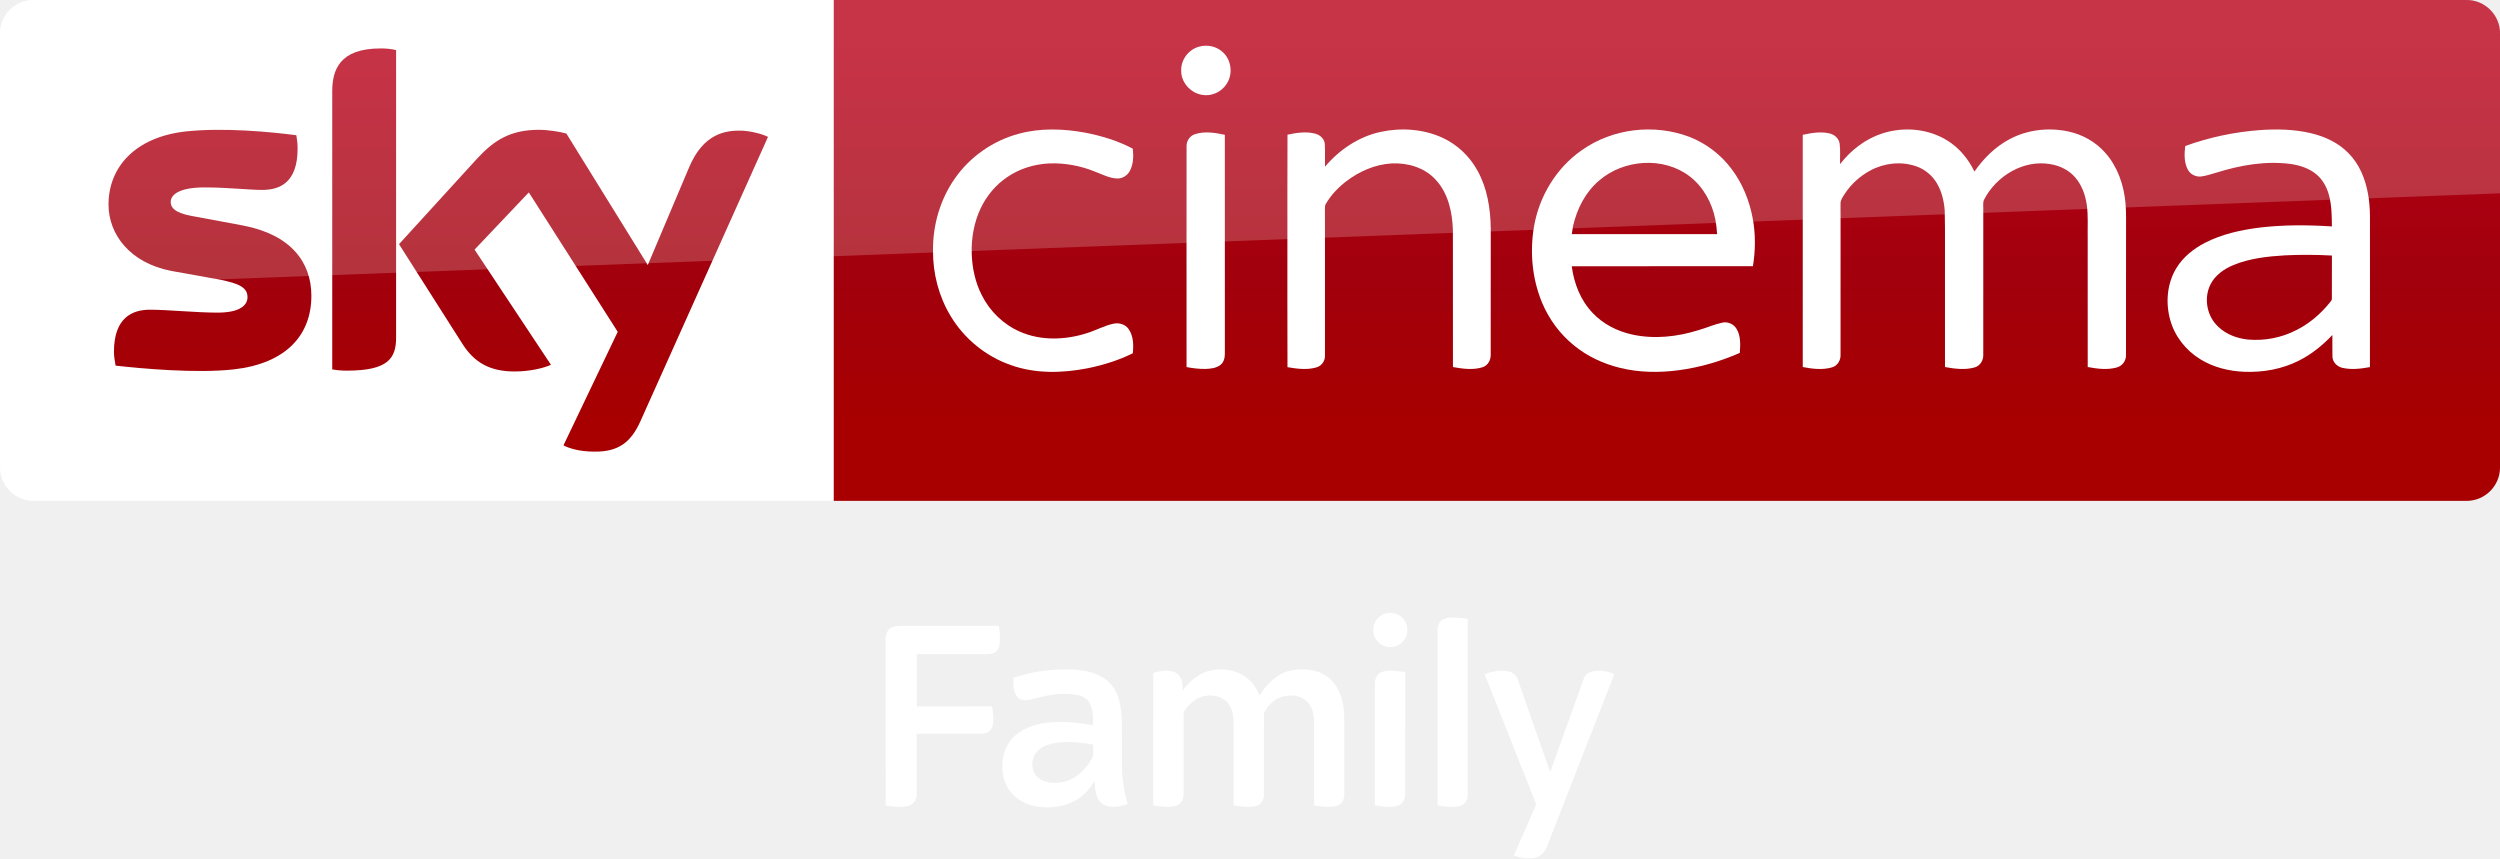
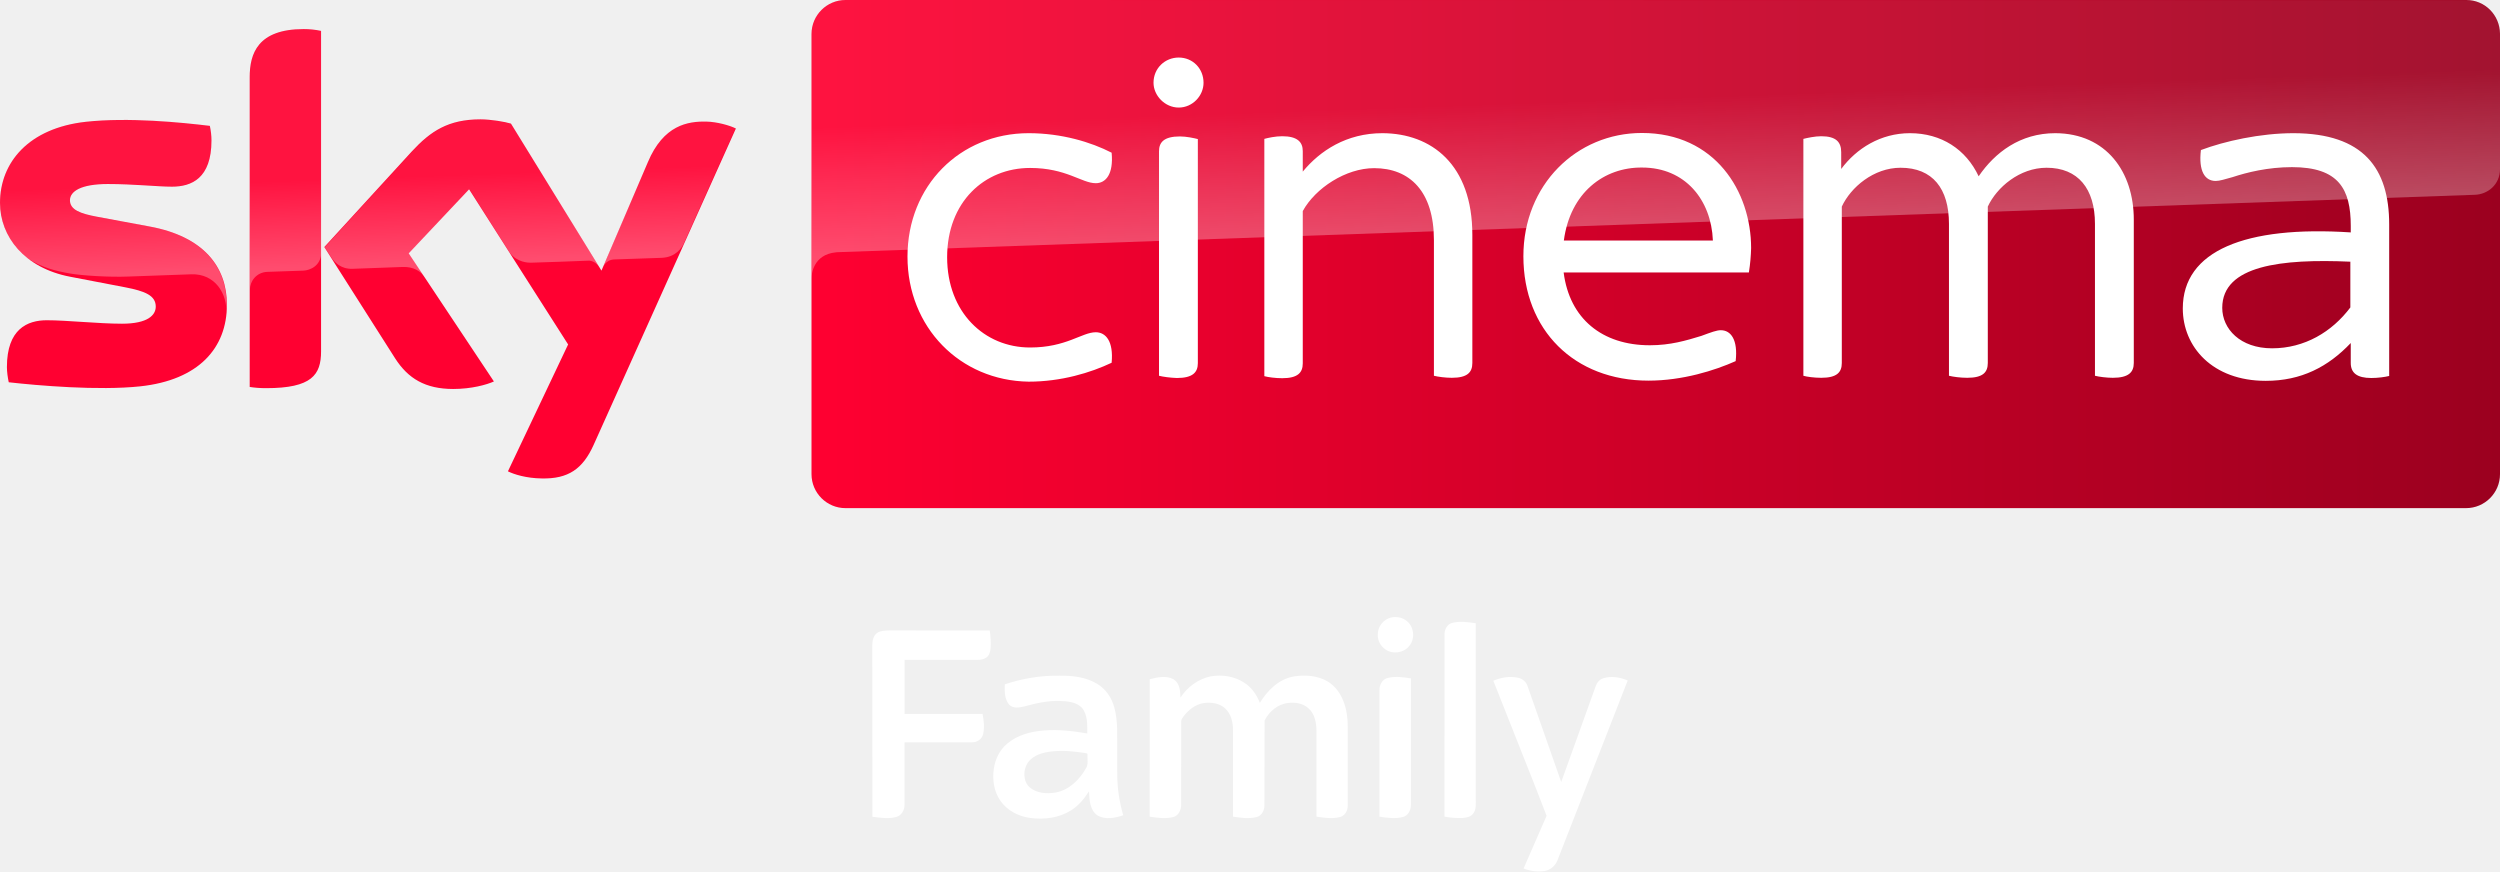
- <svg xmlns="http://www.w3.org/2000/svg" xmlns:xlink="http://www.w3.org/1999/xlink" id="svg68" width="1872.2pt" height="642.75pt" version="1.1" viewBox="0 0 1872.2 642.75">
-   <defs id="defs72">
-     <linearGradient id="linearGradient4591" x1="-8600.5" x2="-8600.5" y1="-4687.6" y2="-4591.4" gradientTransform="matrix(-2.9812 0 0 -2.9812 -24493 -13655)" gradientUnits="userSpaceOnUse" xlink:href="#a-10" />
-     <linearGradient id="a-10" x1="-8600.5" x2="-8600.5" y1="-4687.6" y2="-4591.4" gradientTransform="matrix(-2.9812 0 0 -2.9812 -24493 -13655)" gradientUnits="userSpaceOnUse">
-       <stop id="stop2-9" stop-color="#a80000" offset="0" />
-       <stop id="stop4555" stop-color="#a1000c" offset=".381" />
-       <stop id="stop4-2" stop-color="#b90019" offset="1" />
-     </linearGradient>
-   </defs>
-   <g id="g4530-9">
-     <path id="path7-0" d="m624.21 9e-5h1223c13.753 0 25.006 11.253 25.006 25.006v325.08c0 13.753-11.253 25.006-25.006 25.006h-1223z" fill="url(#linearGradient4591)" stroke-width="2.981" />
-     <path id="path14-6-6" d="m624.21 375.09h-599.2c-13.753 0-25.006-11.253-25.006-25.006v-325.39c0-13.128 10.94-24.693 24.693-24.693h599.52z" fill="#fff" stroke-width="3.126" />
-     <g id="g4693-7" transform="matrix(.75012 0 0 .75012 0 -6e-5)" fill="#fff">
-       <path id="path4-7" d="m1196.8 46.657c8.08-2.39 17.44-0.61 23.7 5.16 8.96 7.84 10.76 22.47 3.9 32.22-5.08 7.92-15.03 12.37-24.3 10.66-11.61-1.81-21.3-12.73-20.86-24.62-0.19-10.58 7.4-20.56 17.56-23.42z" />
-       <path id="path6-7" d="m1017.4 133.46c21.37-5.8 43.96-4.99 65.59-1.1 16.56 3.21 33.02 8.13 47.94 16.07 0.82 7.45 0.64 15.53-3.01 22.28-2.45 4.57-7.4 7.7-12.63 7.47-7.67-0.23-14.56-3.99-21.59-6.62-14.68-6.05-30.63-9.09-46.51-8.39-14.87 0.74-29.66 5.3-41.92 13.84-11.33 7.69-20.34 18.59-26.21 30.93-6.65 14.05-9.41 29.77-8.95 45.25 0.46 14.4 3.53 28.88 10.19 41.73 7.95 15.91 21.5 28.99 37.82 36.15 20.99 9.32 45.36 8.45 66.93 1.55 8.87-2.71 17.08-7.36 26.16-9.37 5.62-1.4 12.21 0.36 15.57 5.29 4.85 6.95 5.01 16.04 4.14 24.15-14.07 7.02-29.27 11.67-44.63 14.88-25.46 5.02-52.52 5.76-77.23-3.13-24.95-8.67-46.58-26.38-60.09-49.06-11.77-19.51-17.68-42.39-17.5-65.12-0.26-25.49 7.13-51.2 21.84-72.12 15.21-21.84 38.36-37.9 64.09-44.68z" />
-       <path id="path8-9" d="m1378.5 131.64c20.37-4.35 42.33-2.9 61.39 5.79 14.88 6.78 27.32 18.57 35.15 32.9 9.75 17.49 12.97 37.77 13.25 57.57 0 42.06 0.05 84.12-0.05 126.18 0.17 5.36-2.82 10.92-8.15 12.55-9.57 3.04-19.87 1.53-29.55-0.18-0.06-45.61 0.03-91.23-0.05-136.84-0.58-17.92-4.72-37.02-17.41-50.43-11.02-11.97-27.92-16.85-43.82-16.02-16.43 0.97-32.11 7.86-45.12 17.73-8.09 6.21-15.3 13.73-20.45 22.57-1.14 1.63-0.91 3.67-0.96 5.55 0.08 8.56 0.01 17.11 0.05 25.67 0.02 40.13 0.01 80.26-0.01 120.39 0.21 5.36-3.46 10.34-8.62 11.75-9.37 2.72-19.36 1.35-28.8-0.26-0.16-43.48-0.07-86.96-0.08-130.44 0.08-33.89-0.12-67.78 0.1-101.66 9.07-1.94 18.68-3.43 27.8-0.98 4.91 1.26 9.25 5.39 9.48 10.67 0.35 7.42-0.01 14.85 0.15 22.28 14.33-17.02 33.79-30.09 55.7-34.79z" />
-       <path id="path10-5" d="m1579.1 150c30.74-21.87 72.51-26.73 107.67-13.3 16.58 6.46 31.22 17.69 41.88 31.93 10.87 14.34 17.8 31.44 21.11 49.08 3.01 15.84 2.86 32.18 0.27 48.06-60.29 0.07-120.59 0-180.88 0.04 2.21 17.04 8.77 33.95 20.77 46.51 10.38 11.11 24.48 18.3 39.23 21.59 22.1 4.92 45.28 2.4 66.72-4.37 7.84-2.21 15.32-5.66 23.31-7.37 5.57-1.42 11.72 1.3 14.58 6.26 4.25 7.17 3.74 15.87 3.17 23.87-19.57 8.63-40.34 14.62-61.56 17.38-19.3 2.53-39.12 2.24-58.08-2.43-16.65-4.06-32.58-11.5-45.88-22.37-14.06-11.32-25.03-26.31-31.98-42.94-9.86-23.76-12.22-50.39-7.98-75.68 5.19-30.3 22.29-58.65 47.65-76.26m17.36 30.27c-13.64 11.51-22.05 28.12-25.99 45.33-0.44 2.72-0.87 5.44-1.29 8.17 48.37 0 96.74-0.01 145.11 0-0.3-4.91-0.85-9.79-1.77-14.63-3.32-16.57-11.88-32.49-25.42-42.9-26.12-20.22-66.03-17.3-90.64 4.03z" />
-       <path id="path12-8" d="m1879.3 133.17c21.25-6.87 45.68-4.8 64.78 7.1 11.91 7.31 21.04 18.49 27.09 31 9.14-13.12 20.8-24.75 35.02-32.29 17.83-9.56 39.11-11.94 58.81-7.71 14.06 3.02 27.23 10.4 36.75 21.24 12.31 13.79 18.58 32.08 20.24 50.29 0.97 10.37 0.4 20.8 0.55 31.21-0.04 40.16 0.05 80.34-0.06 120.5 0.17 5.76-3.84 11.05-9.43 12.42-9.4 2.54-19.36 1.27-28.79-0.52 0.01-42.8-0.01-85.61-0.02-128.42-0.23-11.22 0.66-22.52-0.93-33.67-1.46-9.94-5.03-19.84-11.76-27.44-6.16-7.04-14.97-11.41-24.12-12.93-27.02-5.03-54.58 11.73-66.73 35.54-1.21 2.79-0.57 5.94-0.69 8.89 0.02 48.58 0.05 97.16-0.02 145.74 0.28 5.65-3.22 11.29-8.82 12.76-9.59 2.65-19.77 1.3-29.4-0.44-0.01-29.46-0.01-58.92-0.01-88.38-0.17-22.64 0.32-45.29-0.26-67.92-0.73-9.29-2.85-18.66-7.59-26.77-4.58-7.96-12.01-14.27-20.7-17.29-14.94-5.25-31.92-3.43-45.78 4.04-10.33 5.46-19.26 13.56-25.69 23.31-1.78 2.98-4.3 5.92-4.24 9.58-0.1 3.75 0.03 7.5 0.02 11.25 0.04 46.59 0.01 93.19-0.01 139.78 0.3 5.58-3.05 11.21-8.58 12.75-9.48 2.73-19.63 1.5-29.16-0.36 0-50.27-0.03-100.54 0-150.8 0.02-27.01-0.01-54.02 0.01-81.03 8.65-1.91 17.74-3.44 26.53-1.45 5.05 1.07 9.59 5.03 10.31 10.32 0.86 6.75 0.19 13.59 0.4 20.37 10.8-13.94 25.39-25.23 42.28-30.67z" />
-       <path id="path14-2" d="m2255.9 129.89c17.19-1.23 34.69-0.86 51.52 3.17 13.74 3.27 27.14 9.51 37.07 19.76 10.85 10.79 16.89 25.54 19.55 40.42 2.85 14.42 1.83 29.17 2.01 43.77-0.02 43.16 0.03 86.32-0.03 129.48-8.95 1.65-18.28 2.8-27.26 0.8-5.34-1.09-10.03-5.64-10.18-11.26-0.16-7.2 0.01-14.4-0.05-21.59-9.66 10.19-20.7 19.21-33.29 25.52-16.85 8.58-36.04 12-54.84 11.19-15.27-0.63-30.64-4.41-43.72-12.49-14.38-8.77-25.53-22.9-30.05-39.19-4.79-17.16-3.22-36.51 6.17-51.87 6.78-11.09 17.31-19.42 28.76-25.31 16.65-8.48 35.14-12.62 53.58-14.98 24.17-2.98 48.62-2.81 72.9-1.26-0.09-10.48-0.18-21.12-2.94-31.31-2.15-7.96-6.31-15.56-12.73-20.85-7.15-5.88-16.23-8.83-25.27-10.16-25.14-3.34-50.68 1.14-74.67 8.72-5.04 1.38-10 3.18-15.2 3.77-5.25 0.51-10.64-2.24-13.06-6.95-3.77-7.19-3.52-15.68-2.55-23.51 23.88-8.65 48.96-13.95 74.28-15.87m25.3 125.03c-17.4 1.05-35.09 2.99-51.35 9.62-9.34 3.91-18.36 10.1-23 19.37-7.01 13.91-3.62 32.09 7.98 42.52 7.95 7.51 18.67 11.45 29.43 12.56 16.59 1.49 33.6-1.83 48.41-9.5 13.04-6.54 24.33-16.26 33.43-27.61 0.8-1.14 2.07-2.21 1.91-3.77 0.07-14.33-0.06-28.67 0.05-42.99-15.61-0.88-31.25-0.94-46.86-0.2z" />
-       <path id="path16-2" d="m1193.1 133.91c9.65-3.09 20.03-1.43 29.72 0.69 0 34.69-0.02 69.38 0 104.07 0.04 38.13-0.02 76.25 0.01 114.38 0.03 4.08-0.97 8.55-4.34 11.2-4.23 3.37-9.94 3.91-15.15 4.07-6.31 0.12-12.58-0.67-18.75-1.87-0.05-42.1-0.02-84.19-0.02-126.29 0.03-31.39-0.05-62.78 0.03-94.17-0.12-5.36 3.32-10.5 8.5-12.08z" />
+ <svg xmlns="http://www.w3.org/2000/svg" width="801.081" height="279.235">
+   <g transform="translate(26.208 .743)">
+     <g transform="matrix(.65155 0 0 .65155 -36.04599 -108.1837)">
+       <path d="M126.7 314.7c0 21.5-14 37.1-42.6 40.2-20.6 2.2-50.5-.4-64.7-2-.5-2.3-.9-5.2-.9-7.5 0-18.7 10.1-23 19.6-23 9.9 0 25.5 1.7 37 1.7 12.8 0 16.6-4.3 16.6-8.4 0-5.4-5.1-7.6-15-9.5L49.6 301c-22.5-4.3-34.5-19.8-34.5-36.3 0-20 14.2-36.8 42.2-39.9 21.1-2.3 46.9.3 61 2 .5 2.4.8 4.7.8 7.2 0 18.7-9.9 22.7-19.4 22.7-7.3 0-18.6-1.3-31.6-1.3-13.2 0-18.6 3.6-18.6 8 0 4.7 5.2 6.6 13.4 8.1l25.8 4.8c26.6 4.9 38 19.9 38 38.4m46.3 23c0 11.5-4.5 18.1-27 18.1-3 0-5.6-.2-8.1-.6V202.9c0-11.6 3.9-23.7 26.6-23.7 2.9 0 5.8.3 8.5.9zm91.9 59c3 1.5 9 3.4 16.6 3.5 13.1.3 20.2-4.7 25.5-16.4l70-155.7c-2.9-1.5-9.3-3.3-14.5-3.4-9-.2-21.1 1.6-28.8 20L310.9 298l-44.5-72.3c-2.9-.9-9.9-2.1-15-2.1-15.8 0-24.5 5.8-33.6 15.6l-43.2 47.2 34.8 54.7c6.4 10 14.9 15.1 28.6 15.1 9 0 16.5-2.1 20-3.7l-41.9-63 29.7-31.5 48.7 76.3z" fill="#ff0031" />
+       <linearGradient id="A" x1="414.37" x2="1244.631" y1="289.839" y2="289.839" gradientUnits="userSpaceOnUse">
+         <stop stop-color="#ff0031" offset="0" />
+         <stop stop-color="#9b001f" offset="1" />
+       </linearGradient>
+       <path d="M1228 164.9H430.9c-9.2 0-16.7 7.5-16.7 16.7v216.5c0 9.2 7.5 16.7 16.7 16.7h797c9.2 0 16.7-7.5 16.7-16.7V181.5c-.1-9.2-7.4-16.6-16.6-16.6" fill="url(#A)" />
+       <linearGradient id="B" x1="197.483" x2="194.588" y1="295.135" y2="212.243" gradientUnits="userSpaceOnUse">
+         <stop stop-color="#fff" offset="0" />
+         <stop stop-color="#fff" stop-opacity=".25" offset=".515" />
+       </linearGradient>
+       <path d="M138 202.9v104.5c0-4.2 3.2-8.6 8.6-8.8l17.6-.6c3.5-.1 8.8-2.5 8.9-8.9v-109c-2.7-.6-5.6-.9-8.5-.9-22.7.1-26.6 12.1-26.6 23.7m80 36.4l-43.2 47.2 3.5 5.4c1.5 2 4.4 5.4 10.2 5.2l24.6-.9c5.4-.2 8.8 2.1 10.9 4.9l-7.7-11.6L246 258l19.9 31.3c3.6 4.7 9 4.8 10.2 4.8 1 0 27.2-.9 28.3-1 1.8-.1 3.9.9 5.5 3.2l-43.3-70.4c-2.9-.9-9.9-2.1-15-2.1-15.8-.1-24.5 5.6-33.6 15.5M57.3 224.8c-28 3.1-42.2 19.8-42.2 39.9 0 10.3 4.7 20.2 13.7 27.3 6.8 4.5 13.8 6.2 20.7 7.4 5.7 1 19 1.9 28.9 1.5l30.8-1.1c11.6-.4 17.8 9.5 17.2 19.4v-.5c.1-1.3.2-2.6.2-3.9 0-18.5-11.4-33.6-37.9-38.5l-25.8-4.8c-8.3-1.4-13.4-3.4-13.4-8.1 0-4.4 5.5-8.1 18.6-8.1 13 0 24.3 1.3 31.6 1.3 9.5 0 19.4-4 19.4-22.7 0-2.5-.3-4.8-.8-7.2-10.1-1.2-26.3-2.9-42.4-2.9-6.3.1-12.6.4-18.6 1m276.2 19.9l-22.1 52.1c0-.1 1.4-4.1 5.7-4.3l23.4-.8c7.1-.3 9.9-5.1 10.7-6.7l25.6-57.1c-2.9-1.5-9.3-3.3-14.5-3.4h-1.1c-8.9.1-20.3 2.5-27.7 20.2" fill="url(#B)" opacity=".3" enable-background="new" />
+       <linearGradient id="C" x1="830.555" x2="826.25" y1="276.73" y2="153.473" gradientUnits="userSpaceOnUse">
+         <stop stop-color="#fff" offset="0" />
+         <stop stop-color="#fff" stop-opacity=".25" offset=".515" />
+       </linearGradient>
+       <path d="M430.9 164.9c-9.2 0-16.7 7.5-16.7 16.7v120.2c0-1.8.7-11.7 12-12.8 0 0 .6-.1 1.6-.1l804.4-28.2c6.3-.2 12.4-4.9 12.4-12.7v-66.3c0-9.2-7.5-16.7-16.7-16.7z" fill="url(#C)" opacity=".3" enable-background="new" />
+       <g fill="#fff">
+         <path d="M1190.1 275.3v74.5c-2 .5-5.4 1-8.8 1-7 0-10.1-2.5-10.1-7.4v-9.8c-11.1 11.7-24.3 18.6-41.8 18.6-26.3 0-40.8-16.8-40.8-35.6 0-28.4 30.7-40.8 82.6-37.4V276c0-18.1-5.9-28.9-28.9-28.9-11.9 0-22.2 2.6-29.2 4.9-3.6 1-6.4 1.9-8.3 1.9-5.4 0-8.5-4.9-7.3-15.2 11.7-4.4 29.2-8.3 45.6-8.3 34.3.1 47 17.2 47 44.9m-19.1 40.8v-22.5c-33.8-1.5-63 1.8-63 22.7 0 10.3 8.8 19.9 24.5 19.9 16 0 29.5-8.1 38.5-20.1m-709.6-25c0-34.8 25.8-60.7 59.6-60.7 16.2 0 30.7 4.4 40.8 9.6 1 10.6-2.9 15-7.8 15-6.9 0-14.5-7.5-32.3-7.5-22.5 0-40.8 16.8-40.8 43.9s18.3 44.4 40.8 44.4c17.8 0 25.5-7.5 32.3-7.5 4.9 0 8.8 4.4 7.8 15-10.3 4.9-24.8 9.3-40.8 9.3-33.8-.5-59.6-26.7-59.6-61.5m413.8 7.8h-91.1c2.9 22.7 18.9 35.8 42.4 35.8 10.1 0 17.8-2.3 25.3-4.6 4.9-1.8 7.5-2.8 9.6-2.8 4.9 0 8.5 4.6 7.3 15.2-10.3 4.6-26.1 9.6-42.9 9.6-36.4 0-61.5-24.8-61.5-61.2 0-35.1 26.1-60.6 58.3-60.6 35.9 0 53.7 28.7 53.7 56.6-.1 3.7-.4 7.6-1.1 12m-91-15.7h73.3c-.8-20.1-13.7-35.9-34.8-35.9-18.8-.2-35.4 12.4-38.5 35.9m-201.8-77.6c0-7.2 5.7-12.4 12.4-12.4 6.9 0 12.2 5.4 12.2 12.4 0 6.4-5.4 12.2-12.2 12.2s-12.4-5.9-12.4-12.2m2.7 144.1V239.3c0-4.4 2.4-7.3 10.3-7.3 3.1 0 6.9.8 8.8 1.3v110.2c0 4.6-2.6 7.3-10.3 7.3-3.2-.1-6.9-.6-8.8-1.1" />
+         <path d="M1064.5 272.9v70.5c0 4.6-2.6 7.3-10.3 7.3-3.1 0-6.9-.5-8.8-1V275c0-17.3-8.3-27.6-23.8-27.6-13.2 0-24.5 9.6-28.9 19.1v76.9c0 4.6-2.4 7.3-10.1 7.3-3.4 0-7-.5-9-1V275c0-17.3-8-27.6-23.8-27.6-13.2 0-24.5 9.6-28.9 19.1v76.9c0 4.6-2.4 7.3-10.1 7.3-3.4 0-7.2-.5-8.8-1V233.2c2-.5 5.7-1.3 8.8-1.3 7.3 0 9.8 2.9 9.8 7.8v8.3c7.5-10.1 19.4-17.6 33.8-17.6 15.5 0 27.6 8 33.8 21.2 8-11.7 20.4-21.2 37.7-21.2 25.2.1 38.6 19.2 38.6 42.5m-325.3 7.5v63c0 4.6-2.4 7.3-10.1 7.3-3.1 0-6.9-.5-8.8-1V283c0-24-11.9-35.4-29.4-35.4-13.9 0-28.9 9.8-35.1 21.1v74.9c0 4.6-2.5 7.3-10.1 7.3-3.4 0-7-.5-8.8-1V233.2c1.8-.5 5.4-1.3 8.8-1.3 7.5 0 10.1 2.9 10.1 7.3v10.1c8.5-10.3 21.5-18.9 39.2-18.9 24.1.1 44.2 15.4 44.2 50" />
+       </g>
    </g>
-     <path id="path18-0-3" d="m421.97 333.52c4.064 2.188 12.19 4.689 22.818 4.689 17.817 0.313 27.507-6.564 34.696-22.505l95.648-213.18c-4.064-2.188-12.816-4.376-19.692-4.689-12.19-0.313-28.757 2.188-39.384 27.507l-30.945 73.142-60.952-98.461c-4.064-1.25-13.441-2.813-20.63-2.813-21.255 0-33.445 7.814-45.948 21.255l-58.764 64.39 47.511 74.705c8.752 13.753 20.317 20.63 39.072 20.63 12.19 0 22.505-2.813 27.194-5.001l-57.201-86.27 40.635-42.823 66.578 104.4zm-125.34-80.644c0 15.629-6.252 24.693-36.884 24.693-4.064 0-7.502-0.313-10.94-0.938v-208.17c0-15.941 5.314-32.195 36.258-32.195 3.751 0 7.814 0.313 11.565 1.25zm-63.452-31.257c0 29.382-19.067 50.637-58.139 55.013-28.132 3.126-69.079-0.625-88.458-2.813-0.625-3.126-1.25-7.189-1.25-10.315 0-25.631 13.753-31.57 26.881-31.57 13.441 0 34.696 2.188 50.637 2.188 17.504 0 22.505-5.939 22.505-11.565 0-7.502-6.877-10.315-20.63-13.128l-36.571-6.564c-30.632-5.939-46.886-27.194-46.886-49.699 0-27.506 19.38-50.324 57.513-54.7 28.757-3.126 64.078 0.313 83.145 2.813 0.625 3.438 0.938 6.564 0.938 10.002 0 25.631-13.441 30.945-26.569 30.945-10.002 0-25.318-1.875-43.135-1.875-18.129 0-25.318 5.001-25.318 10.94 0 6.252 7.189 9.065 18.442 10.94l35.321 6.564c36.259 6.877 51.575 27.507 51.575 52.825" fill="url(#linearGradient4591)" stroke-width="2.981" />
-     <path id="path4541-4" d="m25.006 0c-13.753 0-25.006 11.253-25.006 25.006v226.3c0-20.005 16.003-36.509 36.008-37.259l1836.2-69.266v-119.78c0-13.753-11.253-25.006-25.006-25.006z" fill="#fff" opacity=".2" />
-   </g>
-   <g id="#000000ff-7" transform="matrix(.75192 0 0 .75192 635.42 445.71)" fill="#fff">
-     <path id="path2" d="m535.24 18.13c5.26-1.13 11.15-0.23 15.3 3.39 7.12 5.63 8.12 17.24 2.19 24.08-5.27 6.55-15.66 8.08-22.57 3.28-4.82-3.22-7.96-8.95-7.49-14.81-0.08-7.35 5.51-14.16 12.57-15.94z" />
-     <path id="path4-5" d="m594.08 23.3c7.4-2 15.18-0.72 22.63 0.29 0.09 56.14 0.02 112.27 0.04 168.41-0.1 4.82 0.81 10.25-2.39 14.34-2.3 3.34-6.62 4.06-10.37 4.36-5.78 0.22-11.59-0.23-17.27-1.29 0.07-58.47 0-116.94 0.03-175.41 0.01-4.55 2.65-9.53 7.33-10.7z" />
-     <path id="path6-0" d="m41.85 32.75c3.33-2.02 7.41-2.1 11.19-2.25 32.26 0.03 64.52-0.05 96.78 0.04 0.88 5.89 1.24 11.88 0.76 17.83-0.4 3.25-1.52 6.97-4.65 8.58-3.58 2.2-7.89 1.84-11.9 1.81-22.01-0.01-44.01-0.01-66.02 0-0.01 17.33-0.02 34.66 0 52 24.98-0.03 49.95 0.01 74.93-0.02 1.2 6.28 2 12.85 0.59 19.17-0.96 4.78-5.72 8.22-10.52 8.08-21.67 0.02-43.34 0-65.01 0.01-0.02 20.03 0.04 40.06-0.03 60.08 0.03 5.04-2.94 10.38-8.06 11.67-7.45 2.04-15.28 0.66-22.8-0.21-0.26-54.85-0.02-109.72-0.12-164.58 0.06-4.39 0.91-9.59 4.86-12.21z" />
-     <path id="path8-5" d="m164.3 82.3c16.9-5.66 34.8-8.64 52.65-8.3 12.39-0.2 25.4 1.29 36.17 7.87 8.19 4.95 13.94 13.35 16.35 22.55 1.86 6.7 2.54 13.67 2.76 20.6 0.1 14.97-0.09 29.94 0.09 44.91 0.18 12.88 2.08 25.74 5.75 38.1-7.68 2.73-16.99 4.52-24.48 0.37-7.68-4.93-7.98-15.11-8.43-23.27-4.51 6.96-9.84 13.66-16.98 18.08-11.55 7.44-25.91 9.21-39.33 7.49-11.25-1.51-22.38-7.08-28.85-16.66-6.13-8.79-7.8-20.04-6.26-30.49 1.26-9.2 5.56-18.11 12.72-24.15 9.78-8.37 22.79-11.83 35.39-12.78 13.93-1.15 27.92 0.53 41.65 2.87 0.02-8.39 0.56-17.95-5.21-24.78-5.47-5.58-13.86-6.15-21.22-6.46-11.62-0.32-23.04 2.23-34.16 5.34-4.75 1.12-10.89 2.14-14.56-1.91-4.38-5.42-4.32-12.78-4.05-19.38m45.23 64.46c-8.5 0.91-17.84 3.38-23.07 10.71-4.8 7.1-4.83 18.15 1.98 24.01 6.88 5.67 16.53 6.21 24.97 4.7 12.68-2.39 22.62-12.18 28.78-23.08 2.64-3.85 1.27-8.72 1.55-13.07 0.39-1.68-1.66-1.5-2.67-1.77-10.41-1.57-21.02-2.71-31.54-1.5z" />
-     <path id="path10-0" d="m333.04 95.04c6.63-10.13 17.18-17.98 29.13-20.43 10.95-1.84 22.76-0.09 32.13 6.09 7.1 4.5 12.08 11.66 15.04 19.43 7.22-11.96 18.24-22.85 32.48-25.39 10.98-1.75 22.94-0.96 32.7 4.8 14.54 8.93 19.41 27.33 19.25 43.42-0.03 25.36-0.02 50.72-0.01 76.08 0.08 4.73-2.9 9.78-7.74 10.82-7.31 1.8-14.97 0.68-22.29-0.46 0.03-27.48 0.02-54.95 0.01-82.42-0.1-7.79-1.62-16.51-7.88-21.81-5.1-4.59-12.31-5.82-18.93-5.03-10.02 0.94-18.69 8.11-23.04 16.94-0.34 27.28 0 54.6-0.16 81.89-0.04 4.7-2.83 9.78-7.68 10.89-7.39 1.79-15.12 0.67-22.53-0.45-0.03-27.8-0.04-55.61 0-83.42 0.03-7.49-1.98-15.59-7.73-20.77-5.53-4.91-13.45-5.94-20.53-4.91-7.85 1.28-14.46 6.51-19.18 12.68-0.98 1.51-2.35 3.04-2.32 4.94-0.04 26.66 0.04 53.33-0.03 79.99 0.08 5.03-2.53 10.74-7.85 11.95-7.34 1.78-15.02 0.66-22.39-0.44 0.06-44.02-0.09-88.04 0.07-132.06 7.4-1.89 15.87-3.8 22.94 0.11 5.87 3.69 6.44 11.3 6.54 17.56z" />
-     <path id="path12-9" d="m532.12 76.17c7.33-1.84 15.03-0.72 22.39 0.41-0.04 40.44 0.04 80.89-0.04 121.34 0.09 4.92-2.47 10.49-7.6 11.8-7.38 2.02-15.18 0.79-22.62-0.27-0.01-40.5 0-81.01 0-121.51-0.12-5 2.67-10.58 7.87-11.77z" />
-     <path id="path14-1" d="m633.63 78.83c7.39-3.11 15.71-4.6 23.64-2.89 4.25 0.89 8.05 3.93 9.3 8.18 10.73 30.69 21.6 61.33 32.29 92.03 11.09-30.72 22.11-61.48 33.18-92.21 1.17-3.42 3.77-6.46 7.33-7.49 7.68-2.43 16.1-0.94 23.38 2.12-22.54 57.56-44.95 115.17-67.47 172.74-2.06 5.3-6.85 9.5-12.53 10.37-6.74 0.92-13.74 0.11-20.04-2.49 7.38-16.86 14.89-33.67 22.1-50.59-3.03-9.11-7.02-17.93-10.43-26.92-13.57-34.29-27.16-68.57-40.75-102.85z" />
+     <path d="M419.483 197.138c1.754-.377 3.719-.077 5.103 1.131 2.375 1.878 2.708 5.75.73 8.031-1.758 2.185-5.223 2.695-7.528 1.094-1.608-1.074-2.655-2.985-2.498-4.94-.027-2.451 1.838-4.723 4.192-5.316zm19.625 1.725c2.468-.667 5.063-.24 7.548.097l.013 56.17c-.033 1.608.27 3.419-.797 4.783-.767 1.114-2.208 1.354-3.459 1.454a26.05 26.05 0 0 1-5.76-.43l.01-58.504c.003-1.518.884-3.179 2.445-3.569zm-184.185 3.152c1.111-.674 2.471-.7 3.732-.75l32.279.013c.294 1.964.414 3.962.253 5.947-.133 1.084-.507 2.325-1.551 2.862-1.194.734-2.632.614-3.969.604-7.341-.003-14.679-.003-22.02 0v17.344l24.991-.007c.4 2.095.667 4.286.197 6.394-.32 1.594-1.908 2.742-3.509 2.695l-21.683.003-.01 20.038c.01 1.681-.981 3.462-2.688 3.892-2.485.68-5.096.22-7.604-.07l-.04-54.892c.02-1.464.304-3.199 1.621-4.072zm40.841 16.526c5.637-1.888 11.607-2.882 17.56-2.768 4.132-.067 8.472.43 12.064 2.625 2.732 1.651 4.649 4.453 5.453 7.521.62 2.235.847 4.559.921 6.871l.03 14.979a47 47 0 0 0 1.918 12.707c-2.562.911-5.667 1.508-8.165.123-2.562-1.644-2.662-5.04-2.812-7.761-1.504 2.321-3.282 4.556-5.663 6.03-3.852 2.481-8.642 3.072-13.118 2.498-3.752-.504-7.464-2.361-9.622-5.557-2.045-2.932-2.602-6.684-2.088-10.169.42-3.068 1.854-6.04 4.242-8.055 3.262-2.792 7.601-3.946 11.804-4.263 4.646-.384 9.312.177 13.891.957.007-2.798.187-5.987-1.738-8.265-1.824-1.861-4.623-2.051-7.077-2.155-3.876-.107-7.685.744-11.393 1.781-1.584.374-3.632.714-4.856-.637-1.461-1.808-1.441-4.263-1.351-6.464m15.086 21.499c-2.835.304-5.95 1.127-7.695 3.572-1.601 2.368-1.611 6.054.66 8.008 2.295 1.891 5.513 2.071 8.328 1.568 4.229-.797 7.544-4.062 9.599-7.698.881-1.284.424-2.908.517-4.359.13-.56-.554-.5-.891-.59-3.472-.524-7.011-.904-10.52-.5zm41.193-17.248c2.211-3.379 5.73-5.997 9.716-6.814 3.652-.614 7.591-.03 10.716 2.031 2.368 1.501 4.029 3.889 5.016 6.48 2.408-3.989 6.084-7.621 10.833-8.468 3.662-.584 7.651-.32 10.906 1.601 4.85 2.978 6.474 9.115 6.42 14.482l-.003 25.375c.027 1.578-.967 3.262-2.582 3.609-2.438.6-4.993.227-7.434-.153l.003-27.489c-.033-2.598-.54-5.507-2.628-7.274-1.701-1.531-4.106-1.941-6.314-1.678-3.342.314-6.234 2.705-7.685 5.65l-.053 27.313c-.013 1.568-.944 3.262-2.562 3.632-2.465.597-5.043.223-7.514-.15v-27.823c.01-2.498-.66-5.2-2.578-6.927-1.844-1.638-4.486-1.981-6.847-1.638-2.618.427-4.823 2.171-6.397 4.229-.327.504-.784 1.014-.774 1.648l-.01 26.679c.027 1.678-.844 3.582-2.618 3.986-2.448.594-5.01.22-7.468-.147l.023-44.046c2.468-.63 5.293-1.267 7.651.037 1.958 1.231 2.148 3.769 2.181 5.857zm66.399-6.293c2.445-.614 5.013-.24 7.468.137l-.013 40.47c.03 1.641-.824 3.499-2.535 3.936-2.461.674-5.063.263-7.544-.09v-40.527c-.04-1.668.891-3.529 2.625-3.926zm33.857.887c2.465-1.037 5.24-1.534 7.885-.964 1.417.297 2.685 1.311 3.102 2.728l10.77 30.695 11.066-30.755c.39-1.141 1.257-2.155 2.445-2.498 2.562-.81 5.37-.314 7.798.707l-22.503 57.614c-.687 1.768-2.285 3.169-4.179 3.459-2.248.307-4.583.037-6.684-.83l7.371-16.873-3.479-8.979-13.591-34.303z" fill="#fff" />
  </g>
</svg>
